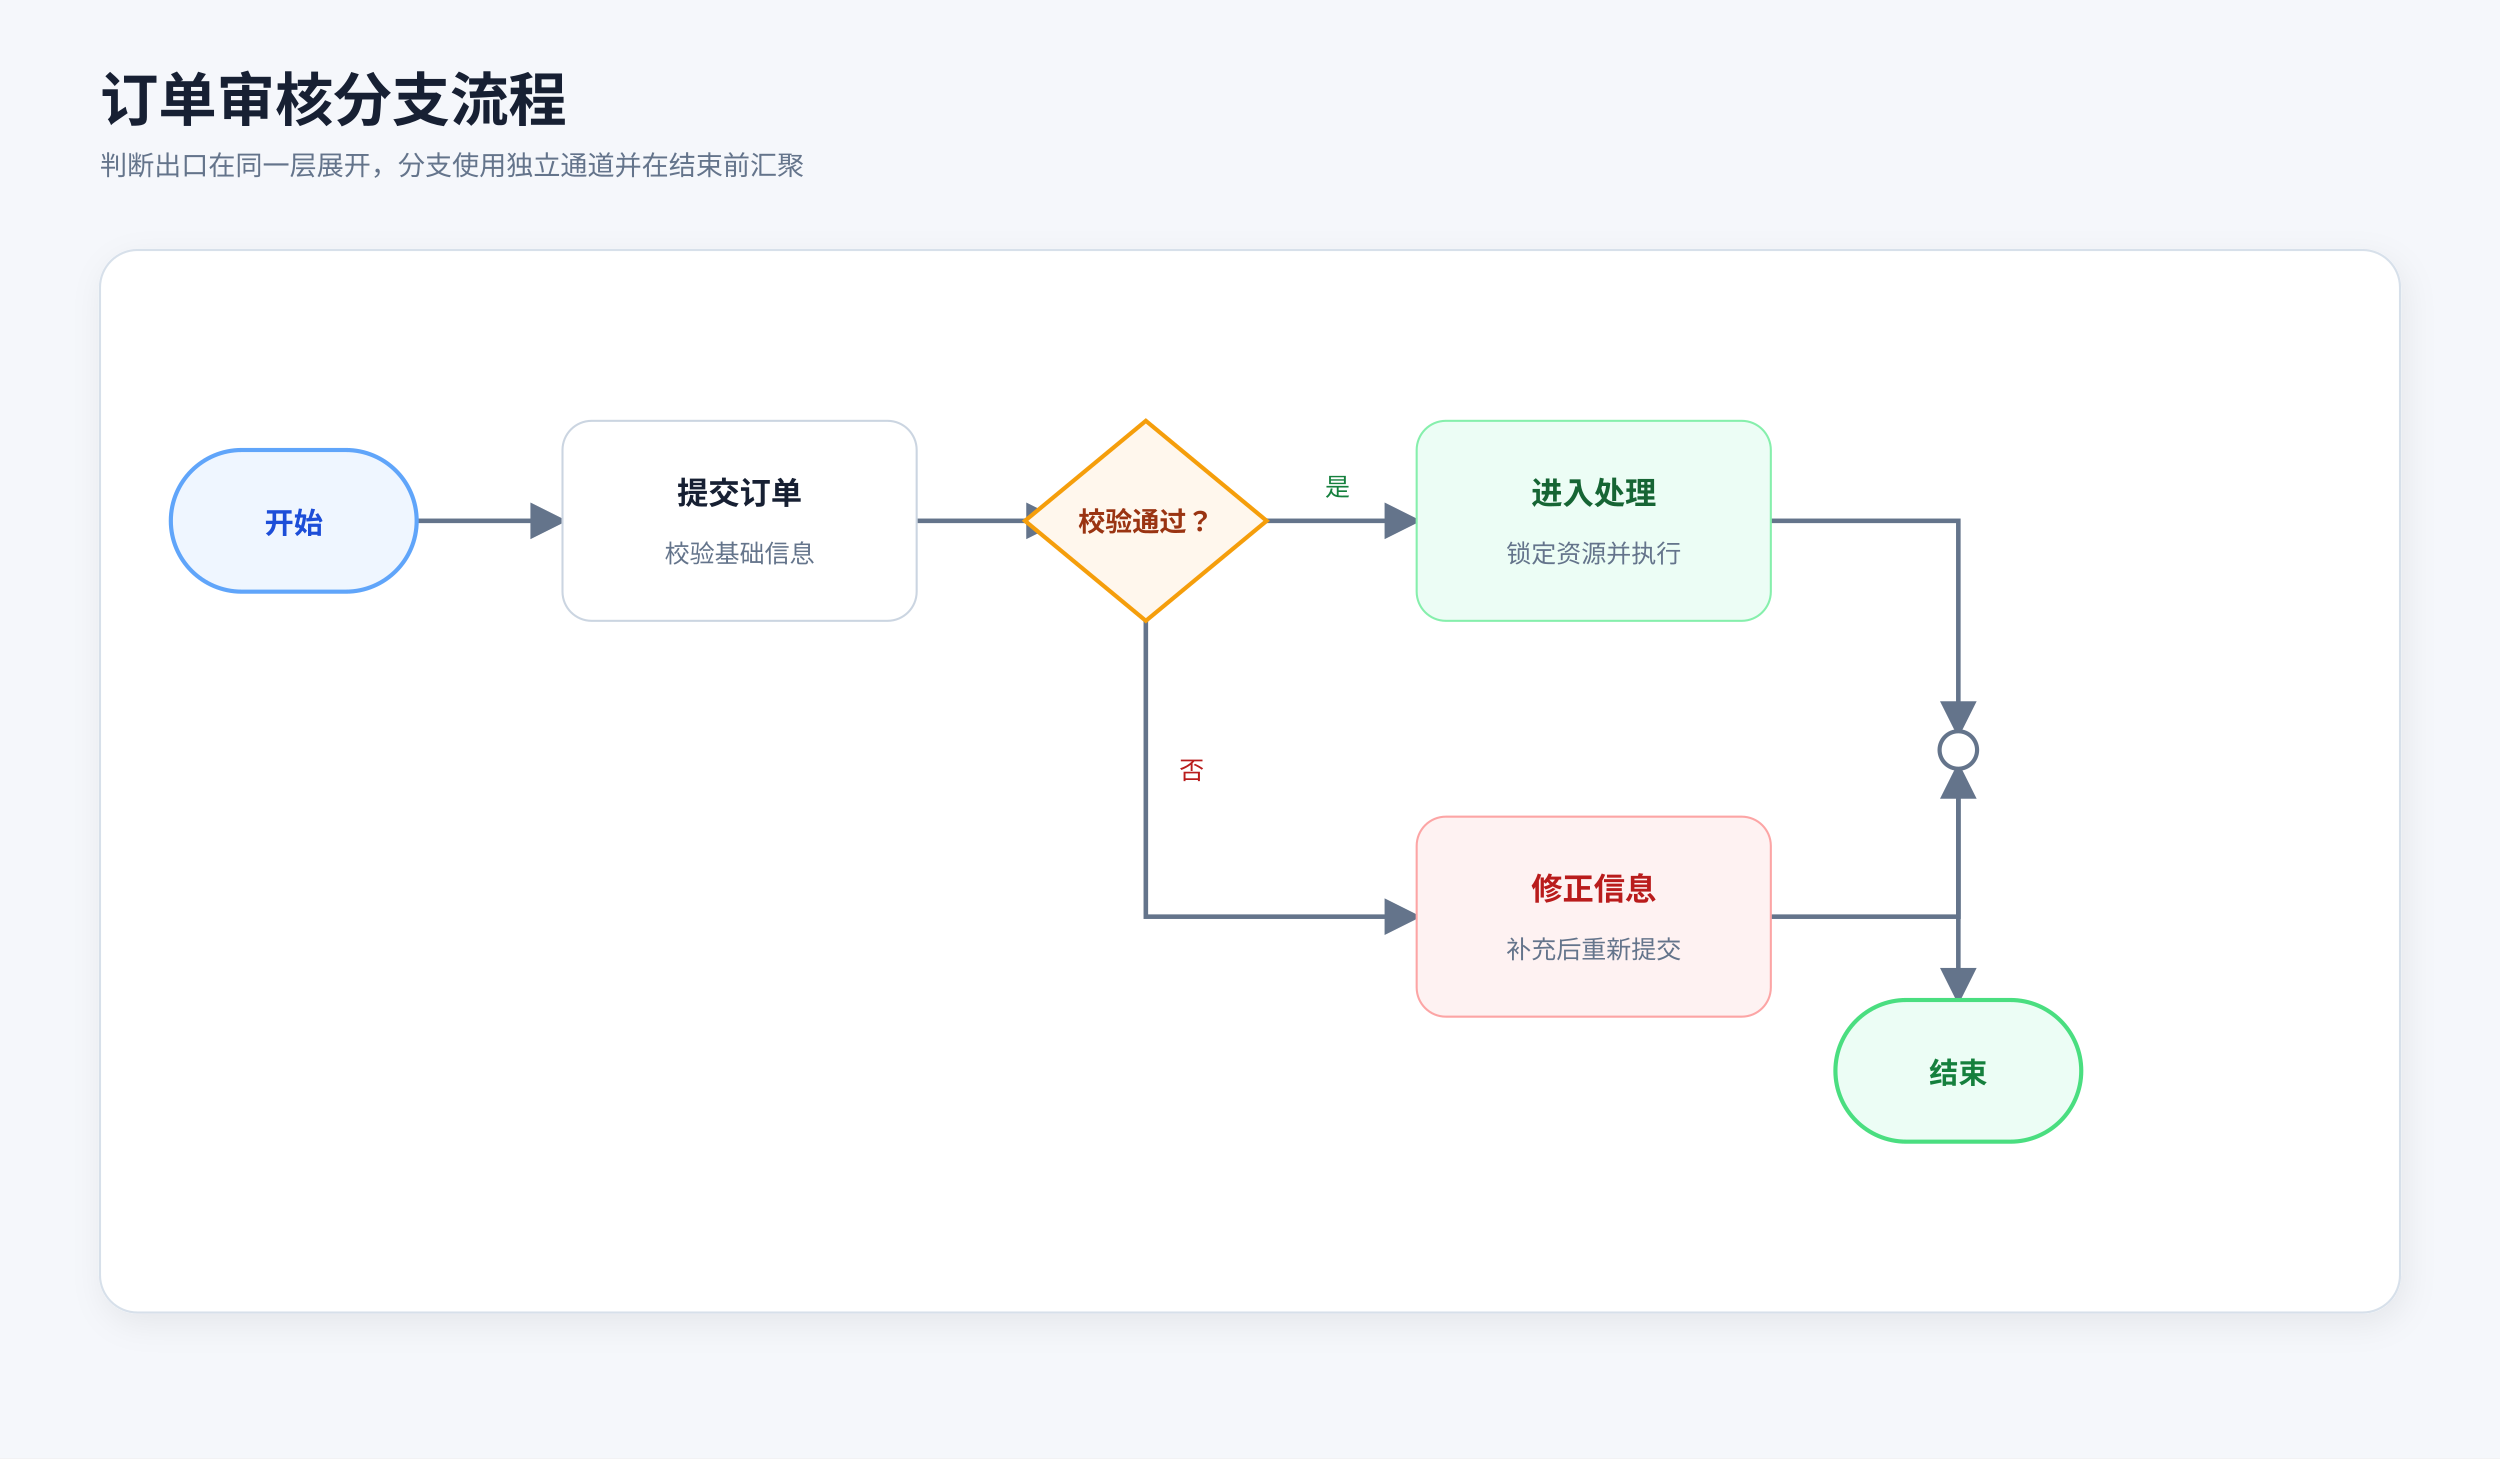
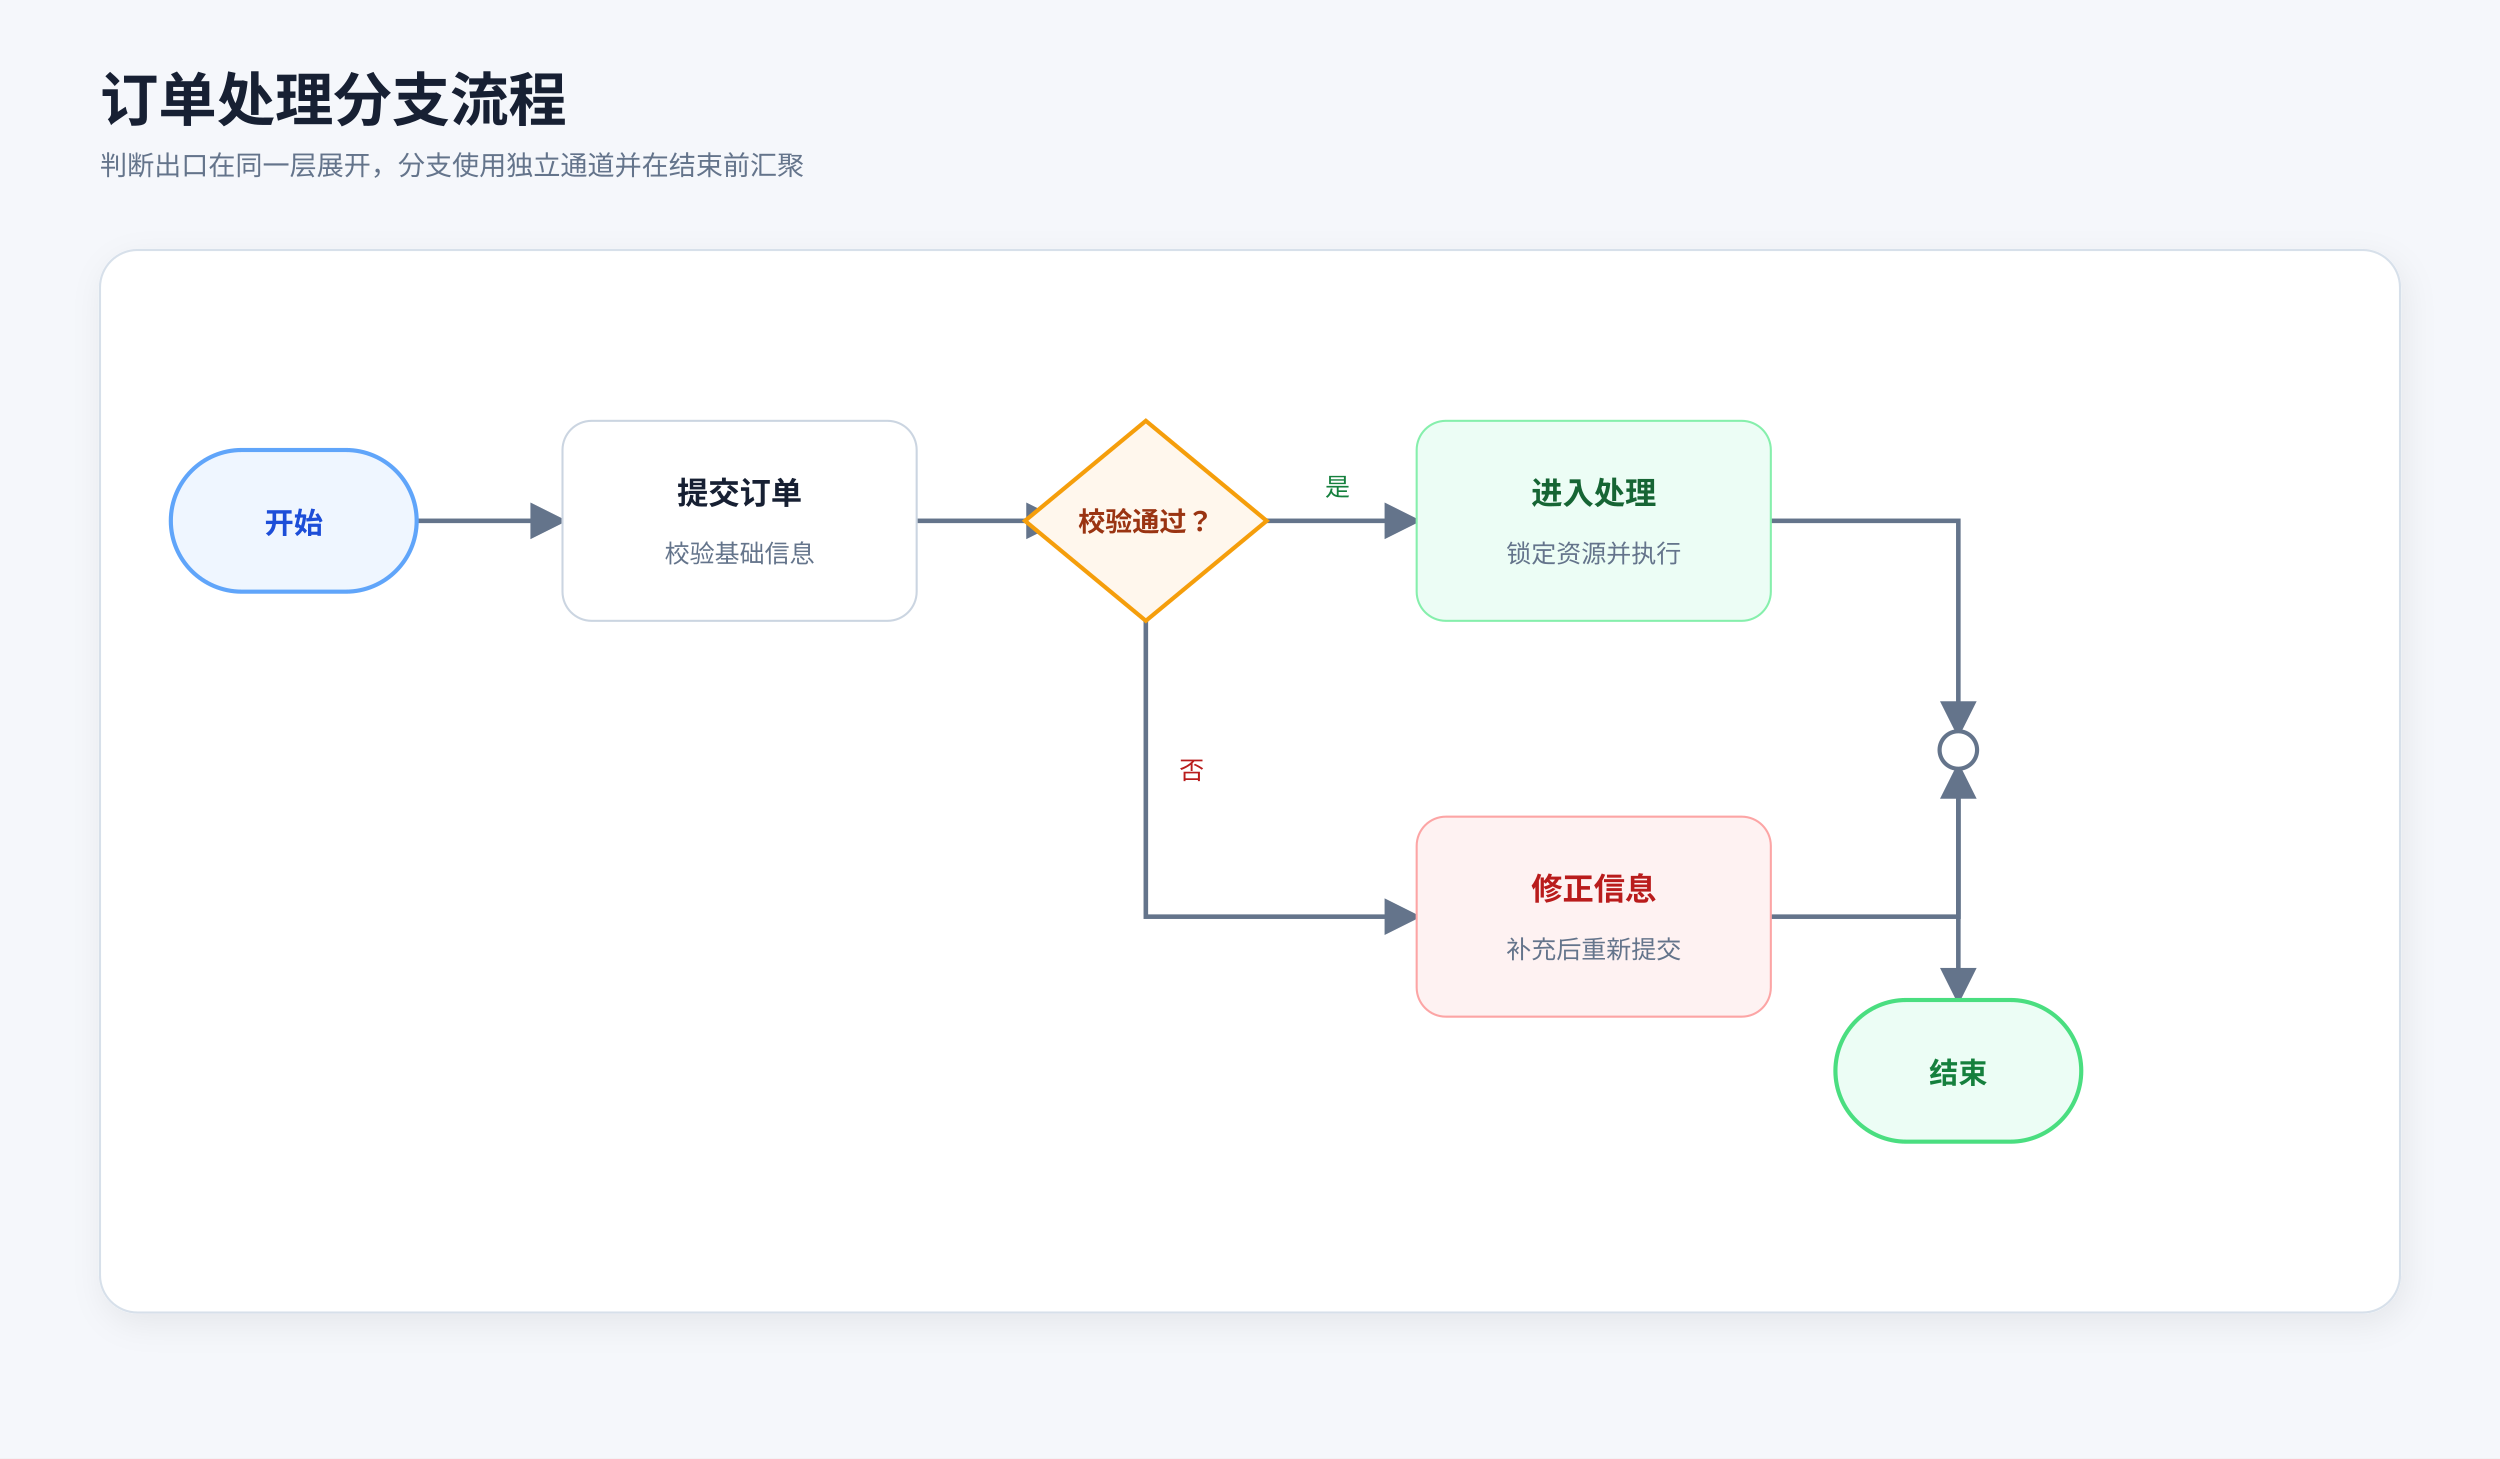
<svg xmlns="http://www.w3.org/2000/svg" width="1200" height="700" viewBox="0 0 1200 700" role="img" aria-labelledby="title desc" font-family="Inter, Noto Sans SC, Microsoft YaHei, Arial, sans-serif">
  <defs>
    <filter id="shadow" x="-10%" y="-20%" width="120%" height="150%">
      <feDropShadow dy="5" stdDeviation="8" flood-color="#0F172A" flood-opacity="0.07" />
    </filter>
    <marker id="arrow" markerWidth="8" markerHeight="8" refX="7" refY="4" orient="auto">
      <path d="M0 0L8 4L0 8Z" fill="#64748B" />
    </marker>
  </defs>
  <rect width="1200" height="700" fill="#F5F7FB" />
-   <text x="48" y="58" font-size="28" font-weight="700" fill="#172033">订单审核分支流程</text>
+   <text x="48" y="58" font-size="28" font-weight="700" fill="#172033">订单处理分支流程</text>
  <text x="48" y="84" font-size="13" fill="#64748B">判断出口在同一层展开，分支使用独立通道并在结束前汇聚</text>
  <rect x="48" y="120" width="1104" height="510" rx="18" fill="#FFFFFF" stroke="#D7E0EA" filter="url(#shadow)" />
  <g fill="none" stroke="#64748B" stroke-width="2.2" marker-end="url(#arrow)">
    <line id="branch-edge-1" data-role="edge" x1="200" y1="250" x2="270" y2="250" />
    <line id="branch-edge-2" data-role="edge" x1="440" y1="250" x2="508" y2="250" />
-     <path d="M592 250H680" />
-     <path d="M550 292V440H680" />
-     <path d="M850 250H940V352" />
-     <path d="M850 440H940V368" />
-     <line x1="940" y1="368" x2="940" y2="480" />
+     <path id="branch-edge-pass" data-role="edge" d="M592 250H680" />
+     <path id="branch-edge-revise" data-role="edge" d="M550 292V440H680" />
+     <path id="branch-edge-pass-merge" data-role="edge" d="M850 250H940V352" />
+     <path id="branch-edge-revise-merge" data-role="edge" d="M850 440H940V368" />
+     <line id="branch-edge-end" data-role="edge" x1="940" y1="368" x2="940" y2="480" />
  </g>
  <rect id="flow-start" data-role="node" x="82" y="216" width="118" height="68" rx="34" fill="#EFF6FF" stroke="#60A5FA" stroke-width="2" />
  <rect id="branch-submit" data-role="node" x="270" y="202" width="170" height="96" rx="14" fill="#FFFFFF" stroke="#CBD5E1" />
  <polygon id="branch-decision" data-role="node" points="550,202 608,250 550,298 492,250" fill="#FFF7ED" stroke="#F59E0B" stroke-width="2" />
  <rect id="branch-pass" data-role="node" x="680" y="202" width="170" height="96" rx="14" fill="#ECFDF5" stroke="#86EFAC" />
  <rect id="branch-revise" data-role="node" x="680" y="392" width="170" height="96" rx="14" fill="#FEF2F2" stroke="#FCA5A5" />
  <circle cx="940" cy="360" r="9" fill="#FFFFFF" stroke="#64748B" stroke-width="2" />
  <rect id="flow-end" data-role="node" x="881" y="480" width="118" height="68" rx="34" fill="#ECFDF5" stroke="#4ADE80" stroke-width="2" />
  <g text-anchor="middle">
    <text x="141" y="256" font-size="14" font-weight="600" fill="#1D4ED8">开始</text>
    <text x="355" y="242" font-size="15" font-weight="600" fill="#172033">提交订单</text>
    <text x="355" y="270" font-size="12" fill="#64748B">校验基础信息</text>
    <text x="550" y="255" font-size="13" font-weight="600" fill="#9A3412">校验通过？</text>
    <text x="765" y="242" font-size="15" font-weight="600" fill="#166534">进入处理</text>
    <text x="765" y="270" font-size="12" fill="#64748B">锁定资源并执行</text>
    <text x="765" y="432" font-size="15" font-weight="600" fill="#B91C1C">修正信息</text>
    <text x="765" y="460" font-size="12" fill="#64748B">补充后重新提交</text>
    <text x="940" y="520" font-size="14" font-weight="600" fill="#15803D">结束</text>
  </g>
  <text x="636" y="238" font-size="12" fill="#15803D">是</text>
  <text x="566" y="374" font-size="12" fill="#B91C1C">否</text>
</svg>
